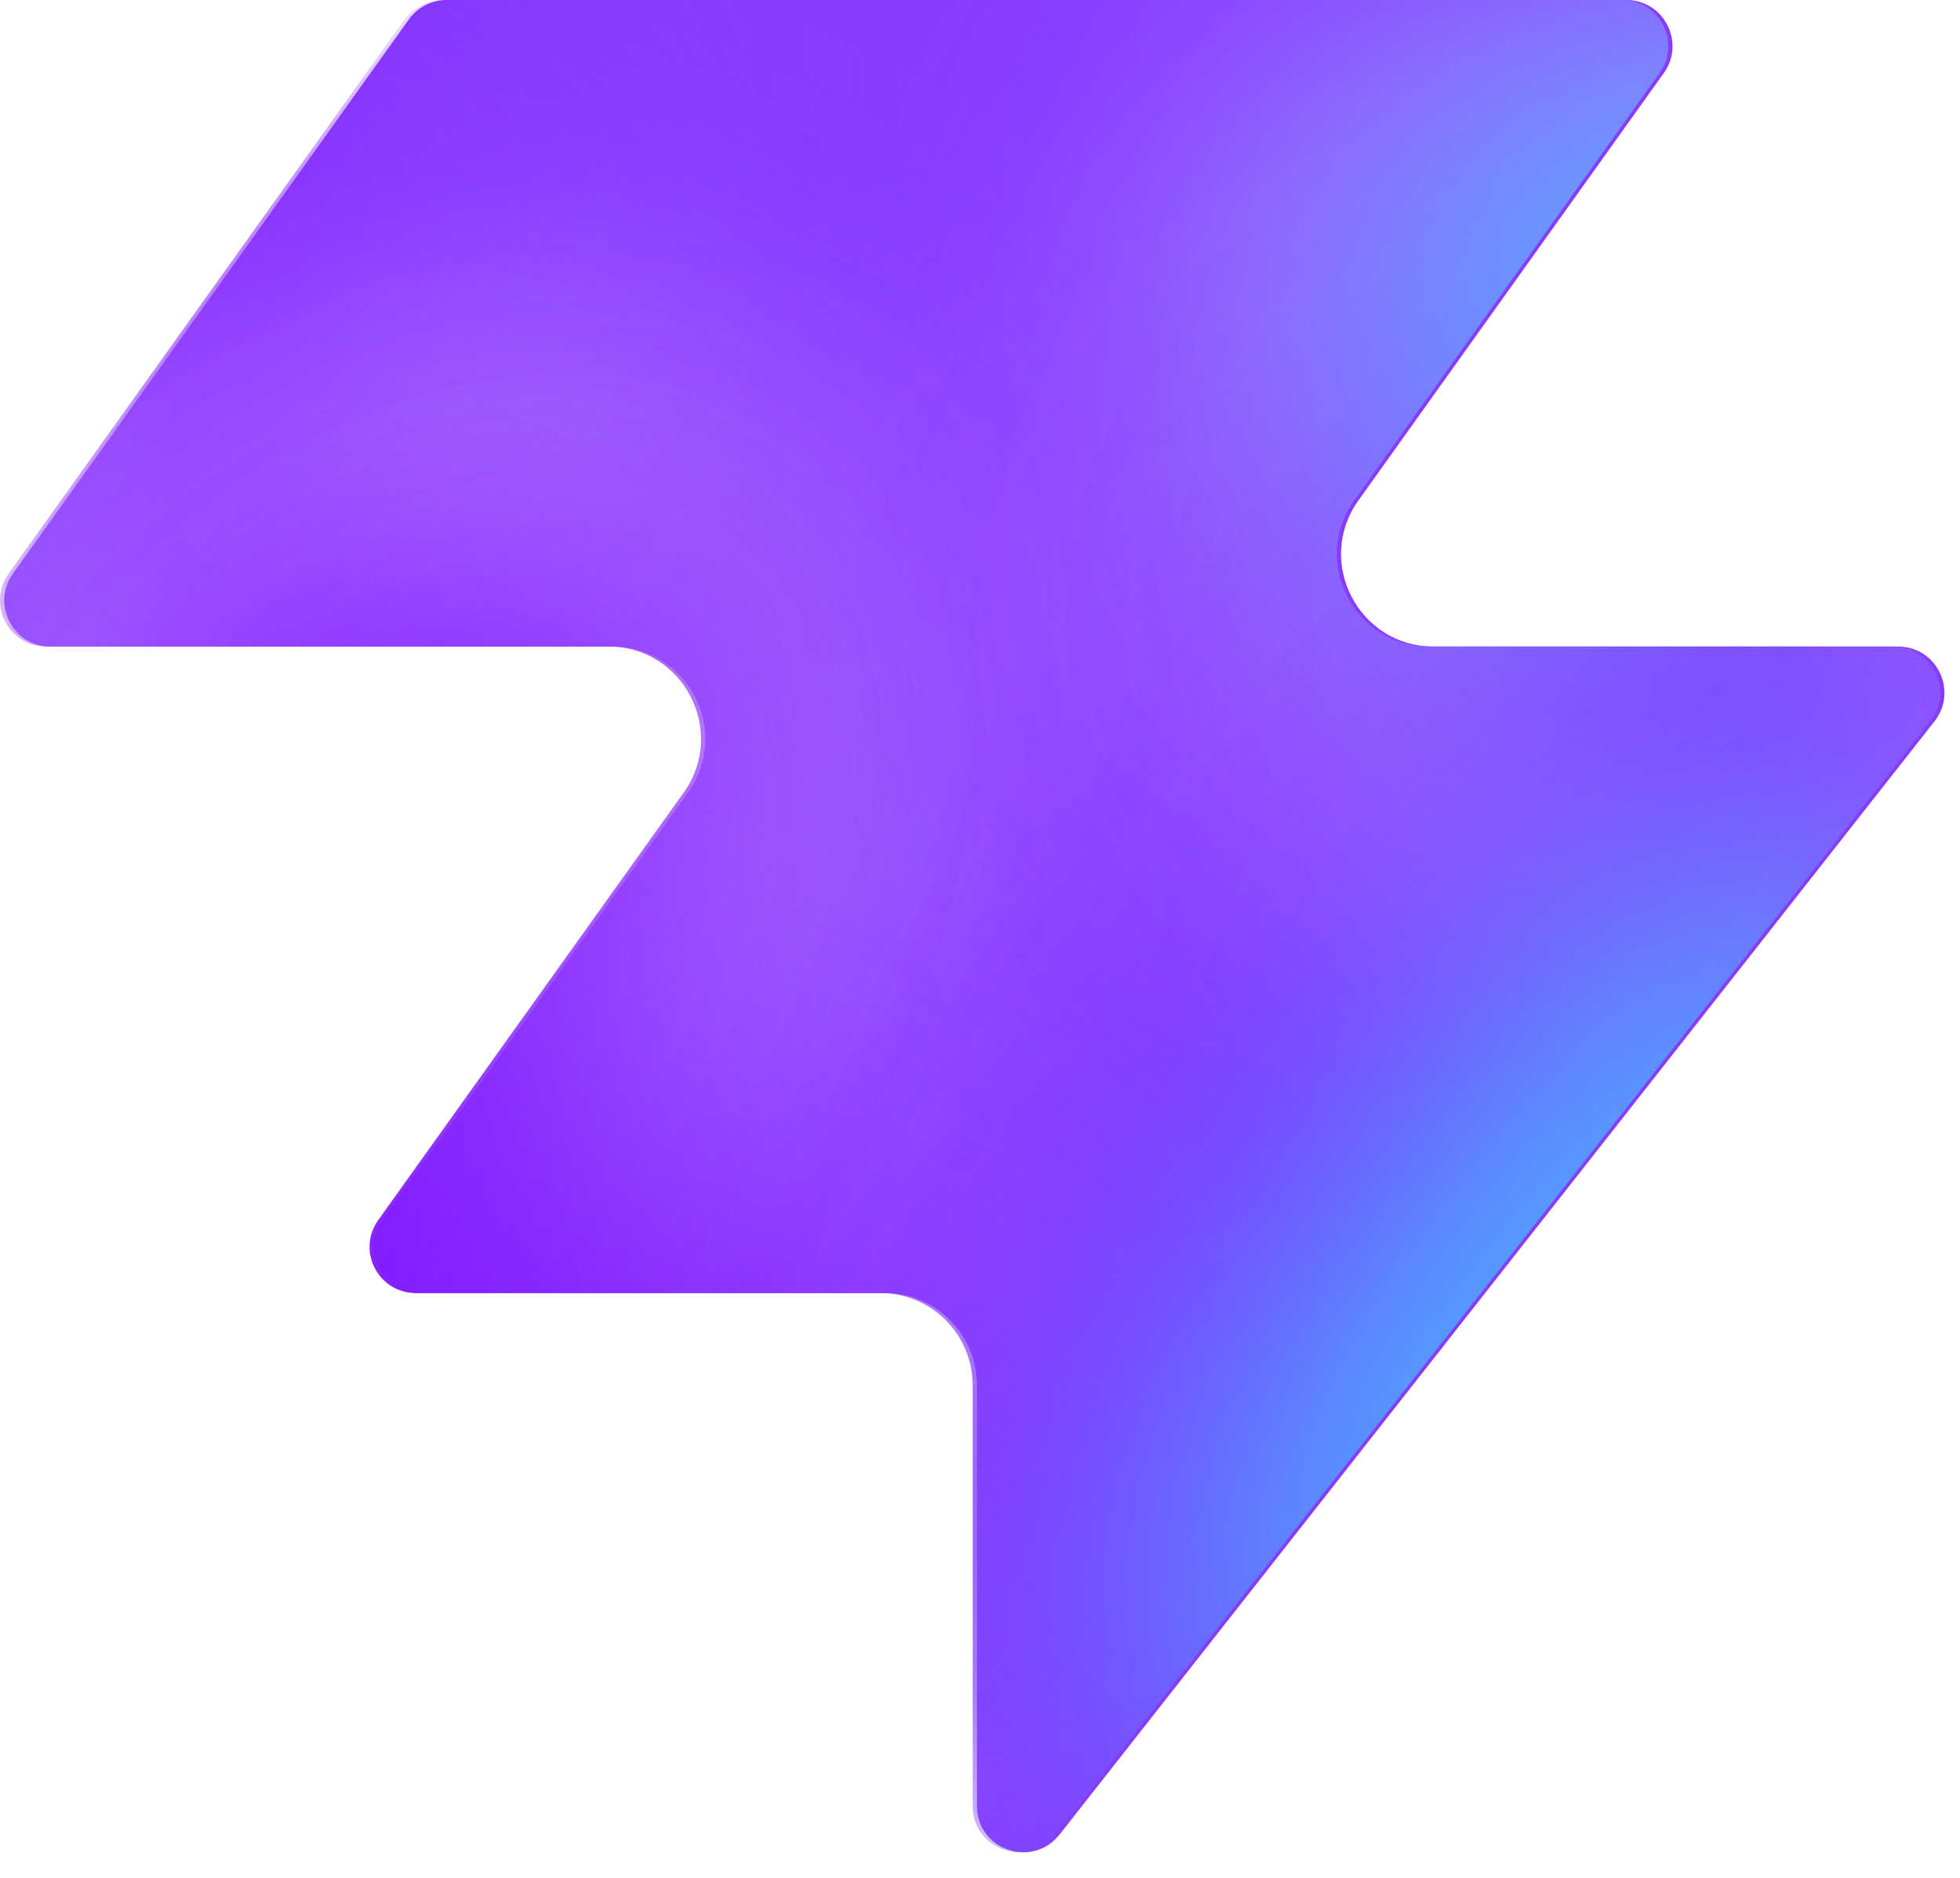
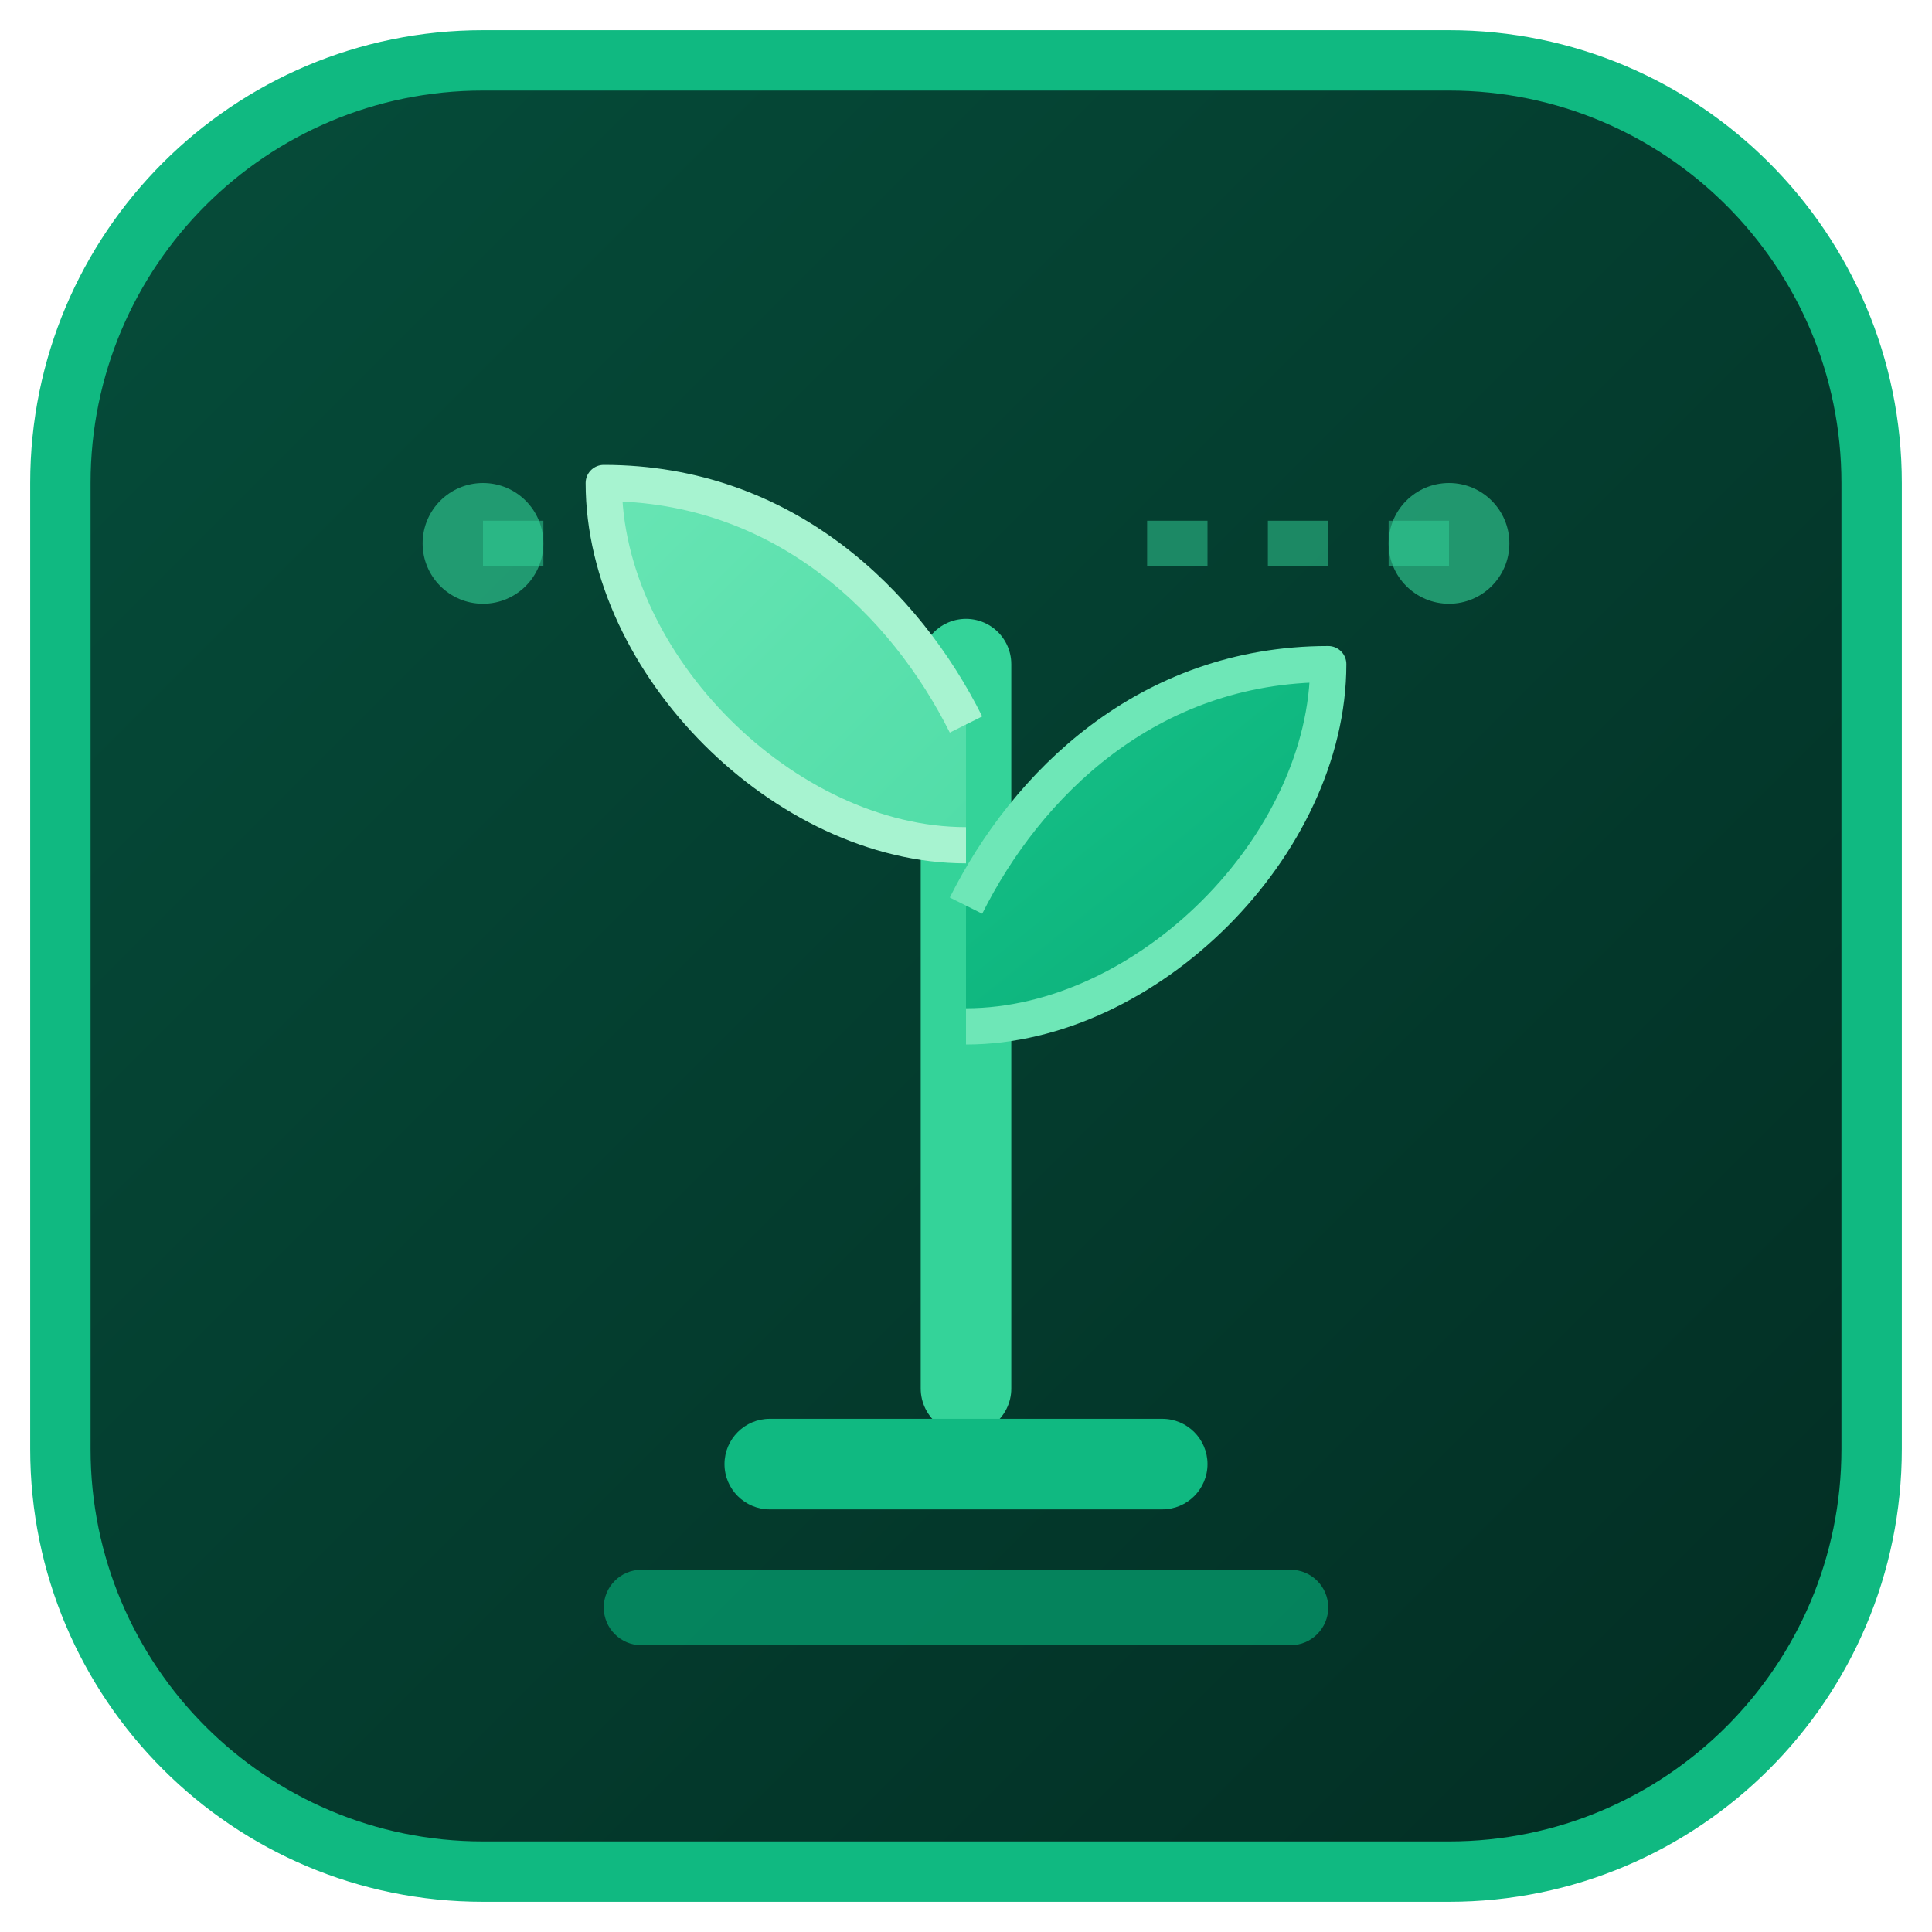
- <svg xmlns="http://www.w3.org/2000/svg" width="48" height="46" fill="none" viewBox="0 0 48 46">
-   <path fill="#863bff" d="M25.946 44.938c-.664.845-2.021.375-2.021-.698V33.937a2.26 2.26 0 0 0-2.262-2.262H10.287c-.92 0-1.456-1.04-.92-1.788l7.48-10.471c1.07-1.497 0-3.578-1.842-3.578H1.237c-.92 0-1.456-1.04-.92-1.788L10.013.474c.214-.297.556-.474.92-.474h28.894c.92 0 1.456 1.04.92 1.788l-7.48 10.471c-1.07 1.498 0 3.579 1.842 3.579h11.377c.943 0 1.473 1.088.89 1.83L25.947 44.94z" style="fill:#863bff;fill:color(display-p3 .525 .23 1);fill-opacity:1" />
-   <mask id="a" width="48" height="46" x="0" y="0" maskUnits="userSpaceOnUse" style="mask-type:alpha">
-     <path fill="#000" d="M25.842 44.938c-.664.844-2.021.375-2.021-.698V33.937a2.26 2.26 0 0 0-2.262-2.262H10.183c-.92 0-1.456-1.04-.92-1.788l7.48-10.471c1.07-1.498 0-3.579-1.842-3.579H1.133c-.92 0-1.456-1.04-.92-1.787L9.91.473c.214-.297.556-.474.92-.474h28.894c.92 0 1.456 1.04.92 1.788l-7.48 10.471c-1.07 1.498 0 3.578 1.842 3.578h11.377c.943 0 1.473 1.088.89 1.832L25.843 44.94z" style="fill:#000;fill-opacity:1" />
-   </mask>
-   <g mask="url(#a)">
-     <g filter="url(#b)">
-       <ellipse cx="5.508" cy="14.704" fill="#ede6ff" rx="5.508" ry="14.704" style="fill:#ede6ff;fill:color(display-p3 .927 .903 1);fill-opacity:1" transform="matrix(.00324 1 1 -.00324 -4.47 31.516)" />
-     </g>
-     <g filter="url(#c)">
-       <ellipse cx="10.399" cy="29.851" fill="#ede6ff" rx="10.399" ry="29.851" style="fill:#ede6ff;fill:color(display-p3 .927 .903 1);fill-opacity:1" transform="matrix(.00324 1 1 -.00324 -39.328 7.883)" />
-     </g>
-     <g filter="url(#d)">
-       <ellipse cx="5.508" cy="30.487" fill="#7e14ff" rx="5.508" ry="30.487" style="fill:#7e14ff;fill:color(display-p3 .492 .077 1);fill-opacity:1" transform="rotate(89.814 -25.913 -14.639)scale(1 -1)" />
-     </g>
-     <g filter="url(#e)">
-       <ellipse cx="5.508" cy="30.599" fill="#7e14ff" rx="5.508" ry="30.599" style="fill:#7e14ff;fill:color(display-p3 .492 .077 1);fill-opacity:1" transform="rotate(89.814 -32.644 -3.334)scale(1 -1)" />
-     </g>
-     <g filter="url(#f)">
-       <ellipse cx="5.508" cy="30.599" fill="#7e14ff" rx="5.508" ry="30.599" style="fill:#7e14ff;fill:color(display-p3 .492 .077 1);fill-opacity:1" transform="matrix(.00324 1 1 -.00324 -34.34 30.47)" />
-     </g>
-     <g filter="url(#g)">
-       <ellipse cx="14.072" cy="22.078" fill="#ede6ff" rx="14.072" ry="22.078" style="fill:#ede6ff;fill:color(display-p3 .927 .903 1);fill-opacity:1" transform="rotate(93.35 24.506 48.493)scale(-1 1)" />
-     </g>
-     <g filter="url(#h)">
-       <ellipse cx="3.47" cy="21.501" fill="#7e14ff" rx="3.47" ry="21.501" style="fill:#7e14ff;fill:color(display-p3 .492 .077 1);fill-opacity:1" transform="rotate(89.009 28.708 47.59)scale(-1 1)" />
-     </g>
-     <g filter="url(#i)">
-       <ellipse cx="3.47" cy="21.501" fill="#7e14ff" rx="3.47" ry="21.501" style="fill:#7e14ff;fill:color(display-p3 .492 .077 1);fill-opacity:1" transform="rotate(89.009 28.708 47.59)scale(-1 1)" />
-     </g>
-     <g filter="url(#j)">
-       <ellipse cx=".387" cy="8.972" fill="#7e14ff" rx="4.407" ry="29.108" style="fill:#7e14ff;fill:color(display-p3 .492 .077 1);fill-opacity:1" transform="rotate(39.51 .387 8.972)" />
-     </g>
-     <g filter="url(#k)">
-       <ellipse cx="47.523" cy="-6.092" fill="#7e14ff" rx="4.407" ry="29.108" style="fill:#7e14ff;fill:color(display-p3 .492 .077 1);fill-opacity:1" transform="rotate(37.892 47.523 -6.092)" />
-     </g>
-     <g filter="url(#l)">
-       <ellipse cx="41.412" cy="6.333" fill="#47bfff" rx="5.971" ry="9.665" style="fill:#47bfff;fill:color(display-p3 .28 .748 1);fill-opacity:1" transform="rotate(37.892 41.412 6.333)" />
-     </g>
-     <g filter="url(#m)">
-       <ellipse cx="-1.879" cy="38.332" fill="#7e14ff" rx="4.407" ry="29.108" style="fill:#7e14ff;fill:color(display-p3 .492 .077 1);fill-opacity:1" transform="rotate(37.892 -1.88 38.332)" />
-     </g>
-     <g filter="url(#n)">
-       <ellipse cx="-1.879" cy="38.332" fill="#7e14ff" rx="4.407" ry="29.108" style="fill:#7e14ff;fill:color(display-p3 .492 .077 1);fill-opacity:1" transform="rotate(37.892 -1.88 38.332)" />
-     </g>
-     <g filter="url(#o)">
-       <ellipse cx="35.651" cy="29.907" fill="#7e14ff" rx="4.407" ry="29.108" style="fill:#7e14ff;fill:color(display-p3 .492 .077 1);fill-opacity:1" transform="rotate(37.892 35.651 29.907)" />
-     </g>
-     <g filter="url(#p)">
-       <ellipse cx="38.418" cy="32.4" fill="#47bfff" rx="5.971" ry="15.297" style="fill:#47bfff;fill:color(display-p3 .28 .748 1);fill-opacity:1" transform="rotate(37.892 38.418 32.4)" />
-     </g>
-   </g>
+ <svg xmlns="http://www.w3.org/2000/svg" viewBox="0 0 64 64" width="64" height="64" fill="none">
  <defs>
-     <filter id="b" width="60.045" height="41.654" x="-19.77" y="16.149" color-interpolation-filters="sRGB" filterUnits="userSpaceOnUse">
-       <feFlood flood-opacity="0" result="BackgroundImageFix" />
-       <feBlend in="SourceGraphic" in2="BackgroundImageFix" result="shape" />
-       <feGaussianBlur result="effect1_foregroundBlur_2002_17158" stdDeviation="7.659" />
-     </filter>
-     <filter id="c" width="90.34" height="51.437" x="-54.613" y="-7.533" color-interpolation-filters="sRGB" filterUnits="userSpaceOnUse">
-       <feFlood flood-opacity="0" result="BackgroundImageFix" />
-       <feBlend in="SourceGraphic" in2="BackgroundImageFix" result="shape" />
-       <feGaussianBlur result="effect1_foregroundBlur_2002_17158" stdDeviation="7.659" />
-     </filter>
-     <filter id="d" width="79.355" height="29.4" x="-49.64" y="2.03" color-interpolation-filters="sRGB" filterUnits="userSpaceOnUse">
-       <feFlood flood-opacity="0" result="BackgroundImageFix" />
-       <feBlend in="SourceGraphic" in2="BackgroundImageFix" result="shape" />
-       <feGaussianBlur result="effect1_foregroundBlur_2002_17158" stdDeviation="4.596" />
-     </filter>
-     <filter id="e" width="79.579" height="29.4" x="-45.045" y="20.029" color-interpolation-filters="sRGB" filterUnits="userSpaceOnUse">
-       <feFlood flood-opacity="0" result="BackgroundImageFix" />
-       <feBlend in="SourceGraphic" in2="BackgroundImageFix" result="shape" />
-       <feGaussianBlur result="effect1_foregroundBlur_2002_17158" stdDeviation="4.596" />
-     </filter>
-     <filter id="f" width="79.579" height="29.4" x="-43.513" y="21.178" color-interpolation-filters="sRGB" filterUnits="userSpaceOnUse">
-       <feFlood flood-opacity="0" result="BackgroundImageFix" />
-       <feBlend in="SourceGraphic" in2="BackgroundImageFix" result="shape" />
-       <feGaussianBlur result="effect1_foregroundBlur_2002_17158" stdDeviation="4.596" />
-     </filter>
-     <filter id="g" width="74.749" height="58.852" x="15.756" y="-17.901" color-interpolation-filters="sRGB" filterUnits="userSpaceOnUse">
-       <feFlood flood-opacity="0" result="BackgroundImageFix" />
-       <feBlend in="SourceGraphic" in2="BackgroundImageFix" result="shape" />
-       <feGaussianBlur result="effect1_foregroundBlur_2002_17158" stdDeviation="7.659" />
-     </filter>
-     <filter id="h" width="61.377" height="25.362" x="23.548" y="2.284" color-interpolation-filters="sRGB" filterUnits="userSpaceOnUse">
-       <feFlood flood-opacity="0" result="BackgroundImageFix" />
-       <feBlend in="SourceGraphic" in2="BackgroundImageFix" result="shape" />
-       <feGaussianBlur result="effect1_foregroundBlur_2002_17158" stdDeviation="4.596" />
-     </filter>
-     <filter id="i" width="61.377" height="25.362" x="23.548" y="2.284" color-interpolation-filters="sRGB" filterUnits="userSpaceOnUse">
-       <feFlood flood-opacity="0" result="BackgroundImageFix" />
-       <feBlend in="SourceGraphic" in2="BackgroundImageFix" result="shape" />
-       <feGaussianBlur result="effect1_foregroundBlur_2002_17158" stdDeviation="4.596" />
-     </filter>
-     <filter id="j" width="56.045" height="63.649" x="-27.636" y="-22.853" color-interpolation-filters="sRGB" filterUnits="userSpaceOnUse">
-       <feFlood flood-opacity="0" result="BackgroundImageFix" />
-       <feBlend in="SourceGraphic" in2="BackgroundImageFix" result="shape" />
-       <feGaussianBlur result="effect1_foregroundBlur_2002_17158" stdDeviation="4.596" />
-     </filter>
-     <filter id="k" width="54.814" height="64.646" x="20.116" y="-38.415" color-interpolation-filters="sRGB" filterUnits="userSpaceOnUse">
-       <feFlood flood-opacity="0" result="BackgroundImageFix" />
-       <feBlend in="SourceGraphic" in2="BackgroundImageFix" result="shape" />
-       <feGaussianBlur result="effect1_foregroundBlur_2002_17158" stdDeviation="4.596" />
-     </filter>
-     <filter id="l" width="33.541" height="35.313" x="24.641" y="-11.323" color-interpolation-filters="sRGB" filterUnits="userSpaceOnUse">
-       <feFlood flood-opacity="0" result="BackgroundImageFix" />
-       <feBlend in="SourceGraphic" in2="BackgroundImageFix" result="shape" />
-       <feGaussianBlur result="effect1_foregroundBlur_2002_17158" stdDeviation="4.596" />
-     </filter>
-     <filter id="m" width="54.814" height="64.646" x="-29.286" y="6.009" color-interpolation-filters="sRGB" filterUnits="userSpaceOnUse">
-       <feFlood flood-opacity="0" result="BackgroundImageFix" />
-       <feBlend in="SourceGraphic" in2="BackgroundImageFix" result="shape" />
-       <feGaussianBlur result="effect1_foregroundBlur_2002_17158" stdDeviation="4.596" />
-     </filter>
-     <filter id="n" width="54.814" height="64.646" x="-29.286" y="6.009" color-interpolation-filters="sRGB" filterUnits="userSpaceOnUse">
-       <feFlood flood-opacity="0" result="BackgroundImageFix" />
-       <feBlend in="SourceGraphic" in2="BackgroundImageFix" result="shape" />
-       <feGaussianBlur result="effect1_foregroundBlur_2002_17158" stdDeviation="4.596" />
-     </filter>
-     <filter id="o" width="54.814" height="64.646" x="8.244" y="-2.416" color-interpolation-filters="sRGB" filterUnits="userSpaceOnUse">
-       <feFlood flood-opacity="0" result="BackgroundImageFix" />
-       <feBlend in="SourceGraphic" in2="BackgroundImageFix" result="shape" />
-       <feGaussianBlur result="effect1_foregroundBlur_2002_17158" stdDeviation="4.596" />
-     </filter>
-     <filter id="p" width="39.409" height="43.623" x="18.713" y="10.588" color-interpolation-filters="sRGB" filterUnits="userSpaceOnUse">
-       <feFlood flood-opacity="0" result="BackgroundImageFix" />
-       <feBlend in="SourceGraphic" in2="BackgroundImageFix" result="shape" />
-       <feGaussianBlur result="effect1_foregroundBlur_2002_17158" stdDeviation="4.596" />
-     </filter>
+     <linearGradient id="bgGrad" x1="0" y1="0" x2="64" y2="64" gradientUnits="userSpaceOnUse">
+       <stop offset="0%" stop-color="#064e3b" />
+       <stop offset="100%" stop-color="#022c22" />
+     </linearGradient>
+     <linearGradient id="leafGrad" x1="16" y1="12" x2="48" y2="52" gradientUnits="userSpaceOnUse">
+       <stop offset="0%" stop-color="#34d399" />
+       <stop offset="50%" stop-color="#10b981" />
+       <stop offset="100%" stop-color="#059669" />
+     </linearGradient>
+     <linearGradient id="accentGrad" x1="20" y1="10" x2="50" y2="40" gradientUnits="userSpaceOnUse">
+       <stop offset="0%" stop-color="#6ee7b7" />
+       <stop offset="100%" stop-color="#34d399" />
+     </linearGradient>
  </defs>
+   <rect x="2" y="2" width="60" height="60" rx="14" fill="url(#bgGrad)" stroke="#10b981" stroke-width="2" />
+   <circle cx="16" cy="18" r="2" fill="#34d399" opacity="0.6" />
+   <circle cx="48" cy="18" r="2" fill="#34d399" opacity="0.6" />
+   <path d="M16 18 H26 M38 18 H48" stroke="#34d399" stroke-width="1.5" stroke-dasharray="2 2" opacity="0.5" />
+   <path d="M32 46 V22" stroke="#34d399" stroke-width="3" stroke-linecap="round" />
+   <path d="M32 34 C38 34 44 28 44 22 C38 22 34 26 32 30" fill="url(#leafGrad)" stroke="#6ee7b7" stroke-width="1.2" stroke-linejoin="round" />
+   <path d="M32 28 C26 28 20 22 20 16 C26 16 30 20 32 24" fill="url(#accentGrad)" stroke="#a7f3d0" stroke-width="1.2" stroke-linejoin="round" />
+   <rect x="24" y="47" width="16" height="3" rx="1.5" fill="#10b981" />
+   <rect x="20" y="52" width="24" height="2.5" rx="1.25" fill="#059669" opacity="0.8" />
</svg>
